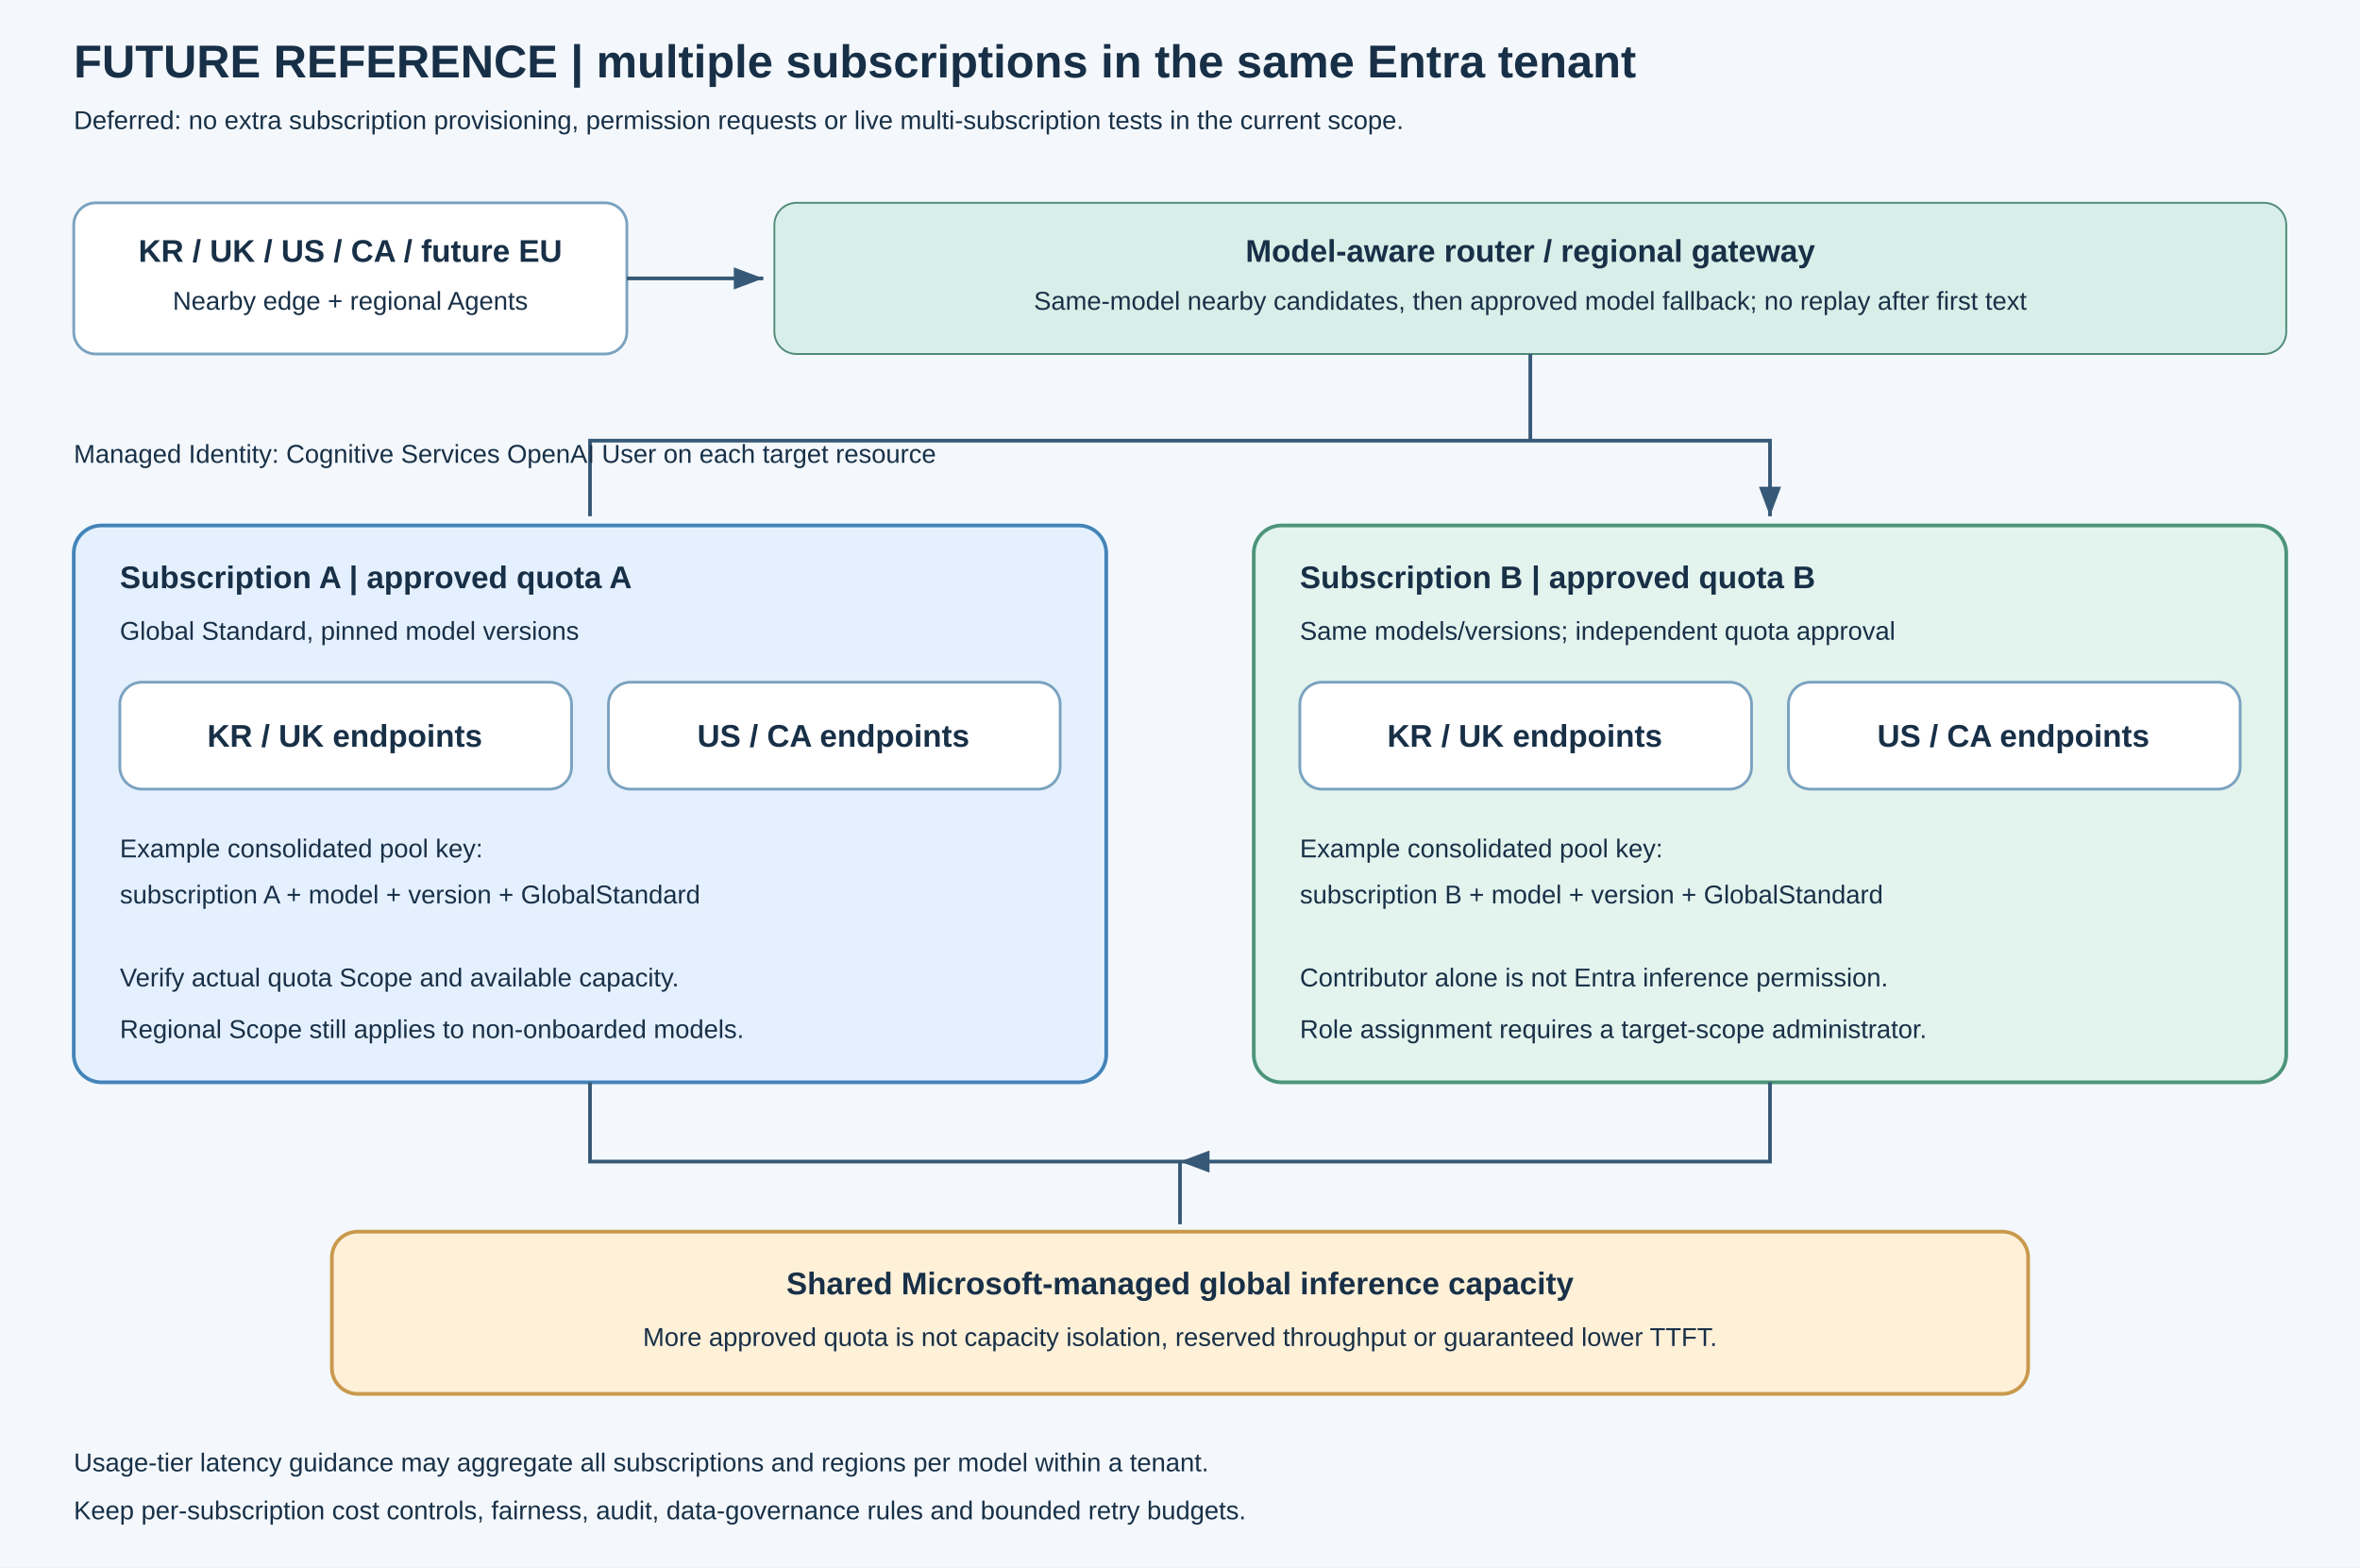
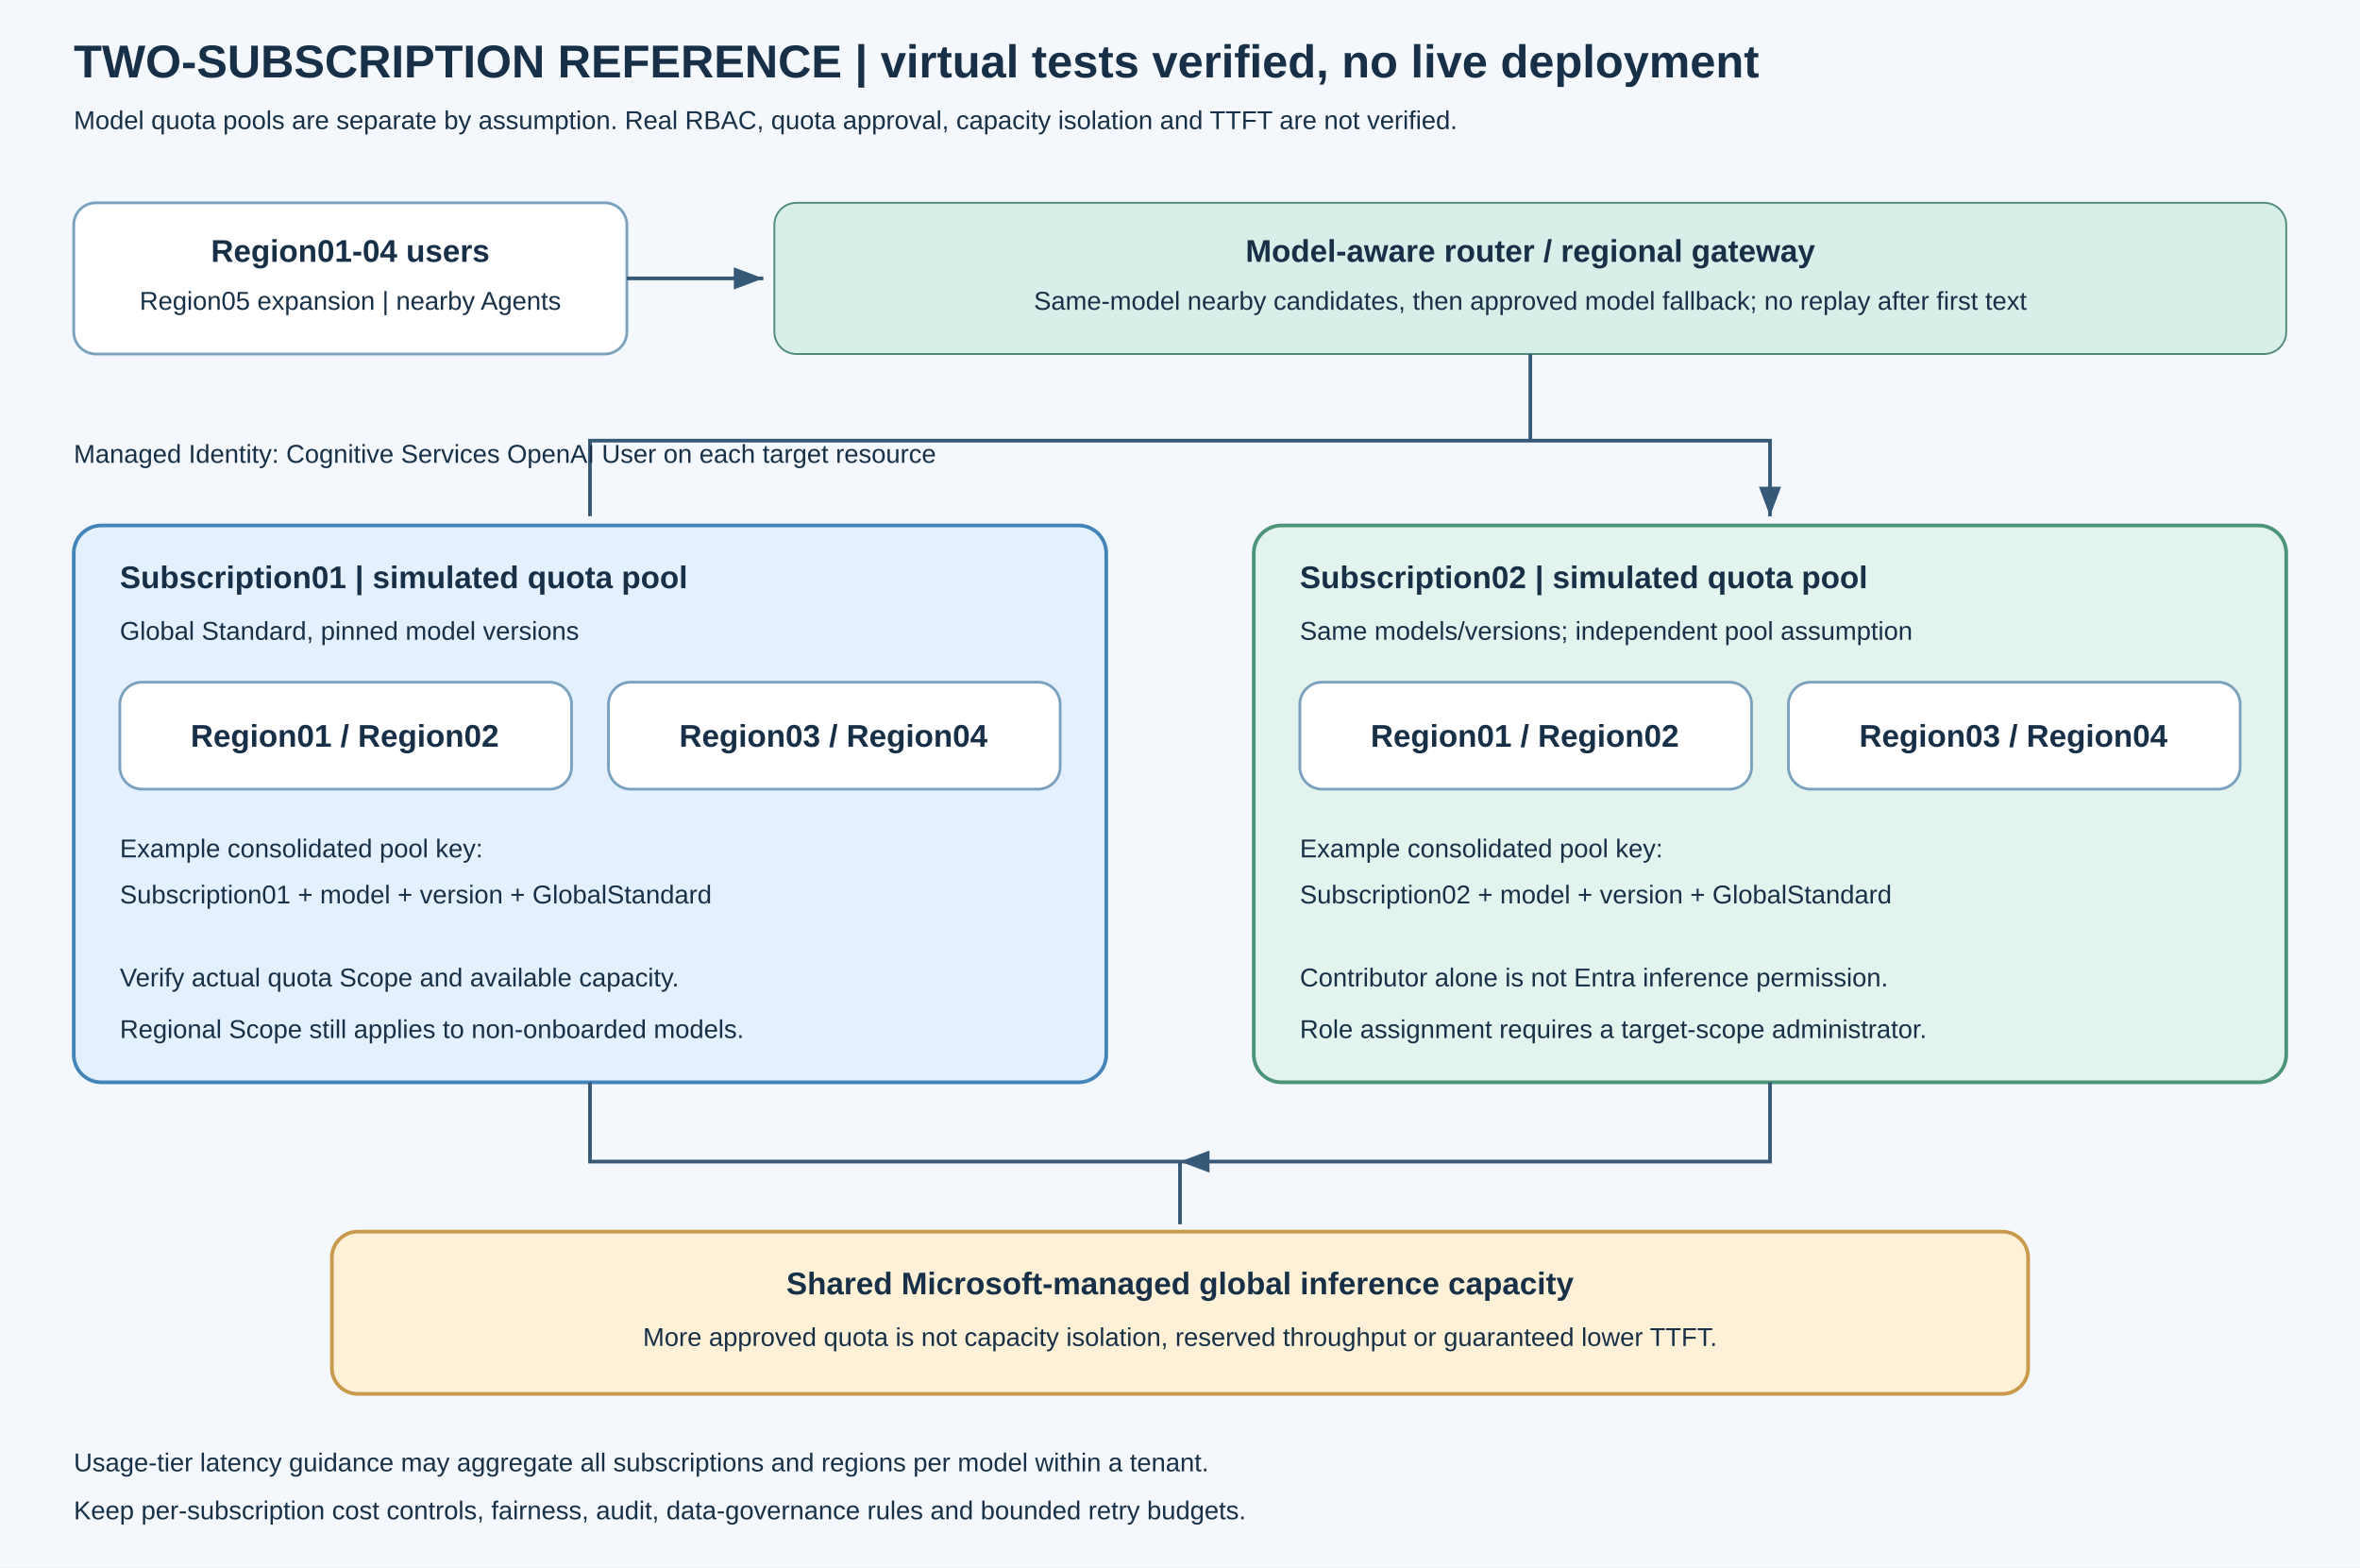
<svg xmlns="http://www.w3.org/2000/svg" width="1280" height="850" viewBox="0 0 1280 850" role="img" aria-labelledby="title desc">
  <defs>
    <marker id="arrow" markerWidth="10" markerHeight="10" refX="8" refY="3" orient="auto">
      <path d="M0 0L8 3L0 6Z" fill="#365977" />
    </marker>
    <style>
      text{font-family:Segoe UI,Arial,sans-serif;fill:#183047} .heading{font-size:25px;font-weight:700}
      .label{font-size:17px;font-weight:600} .note{font-size:14px}
      .box{fill:#fff;stroke:#7aa2bf;stroke-width:1.5;rx:12}
      .line{fill:none;stroke:#365977;stroke-width:2;marker-end:url(#arrow)}
    </style>
  </defs>
  <rect width="1280" height="850" fill="#f4f8fc" />
-   <text x="40" y="42" class="heading">FUTURE REFERENCE | multiple subscriptions in the same Entra tenant</text>
-   <text x="40" y="70" class="note">Deferred: no extra subscription provisioning, permission requests or live multi-subscription tests in the current scope.</text>
+   <text x="40" y="42" class="heading">TWO-SUBSCRIPTION REFERENCE | virtual tests verified, no live deployment</text>
+   <text x="40" y="70" class="note">Model quota pools are separate by assumption. Real RBAC, quota approval, capacity isolation and TTFT are not verified.</text>
  <rect x="40" y="110" width="300" height="82" class="box" />
-   <text x="190" y="142" text-anchor="middle" class="label">KR / UK / US / CA / future EU</text>
-   <text x="190" y="168" text-anchor="middle" class="note">Nearby edge + regional Agents</text>
+   <text x="190" y="142" text-anchor="middle" class="label">Region01-04 users</text>
+   <text x="190" y="168" text-anchor="middle" class="note">Region05 expansion | nearby Agents</text>
  <path d="M340 151H414" class="line" />
  <rect x="420" y="110" width="820" height="82" rx="12" fill="#d8eee8" stroke="#518c79" />
  <text x="830" y="142" text-anchor="middle" class="label">Model-aware router / regional gateway</text>
  <text x="830" y="168" text-anchor="middle" class="note">Same-model nearby candidates, then approved model fallback; no replay after first text</text>
  <path d="M830 192V239H320V280M830 239H960V280" class="line" />
  <text x="40" y="251" class="note">Managed Identity: Cognitive Services OpenAI User on each target resource</text>
  <rect x="40" y="285" width="560" height="302" rx="15" fill="#e5f0ff" stroke="#4384b9" stroke-width="2" />
  <rect x="680" y="285" width="560" height="302" rx="15" fill="#e3f3ed" stroke="#4d957a" stroke-width="2" />
-   <text x="65" y="319" class="label">Subscription A | approved quota A</text>
-   <text x="705" y="319" class="label">Subscription B | approved quota B</text>
+   <text x="65" y="319" class="label">Subscription01 | simulated quota pool</text>
+   <text x="705" y="319" class="label">Subscription02 | simulated quota pool</text>
  <text x="65" y="347" class="note">Global Standard, pinned model versions</text>
-   <text x="705" y="347" class="note">Same models/versions; independent quota approval</text>
+   <text x="705" y="347" class="note">Same models/versions; independent pool assumption</text>
  <g text-anchor="middle">
    <rect x="65" y="370" width="245" height="58" class="box" />
-     <text x="187" y="405" class="label">KR / UK endpoints</text>
+     <text x="187" y="405" class="label">Region01 / Region02</text>
    <rect x="330" y="370" width="245" height="58" class="box" />
-     <text x="452" y="405" class="label">US / CA endpoints</text>
+     <text x="452" y="405" class="label">Region03 / Region04</text>
    <rect x="705" y="370" width="245" height="58" class="box" />
-     <text x="827" y="405" class="label">KR / UK endpoints</text>
+     <text x="827" y="405" class="label">Region01 / Region02</text>
    <rect x="970" y="370" width="245" height="58" class="box" />
-     <text x="1092" y="405" class="label">US / CA endpoints</text>
+     <text x="1092" y="405" class="label">Region03 / Region04</text>
  </g>
  <text x="65" y="465" class="note">Example consolidated pool key:</text>
-   <text x="65" y="490" class="note">subscription A + model + version + GlobalStandard</text>
+   <text x="65" y="490" class="note">Subscription01 + model + version + GlobalStandard</text>
  <text x="705" y="465" class="note">Example consolidated pool key:</text>
-   <text x="705" y="490" class="note">subscription B + model + version + GlobalStandard</text>
+   <text x="705" y="490" class="note">Subscription02 + model + version + GlobalStandard</text>
  <text x="65" y="535" class="note">Verify actual quota Scope and available capacity.</text>
  <text x="705" y="535" class="note">Contributor alone is not Entra inference permission.</text>
  <text x="65" y="563" class="note">Regional Scope still applies to non-onboarded models.</text>
  <text x="705" y="563" class="note">Role assignment requires a target-scope administrator.</text>
  <path d="M320 587V630H640V664M960 587V630H640" class="line" />
  <rect x="180" y="668" width="920" height="88" rx="14" fill="#fff0d8" stroke="#c9994c" stroke-width="2" />
  <text x="640" y="702" text-anchor="middle" class="label">Shared Microsoft-managed global inference capacity</text>
  <text x="640" y="730" text-anchor="middle" class="note">More approved quota is not capacity isolation, reserved throughput or guaranteed lower TTFT.</text>
  <text x="40" y="798" class="note">Usage-tier latency guidance may aggregate all subscriptions and regions per model within a tenant.</text>
  <text x="40" y="824" class="note">Keep per-subscription cost controls, fairness, audit, data-governance rules and bounded retry budgets.</text>
</svg>
